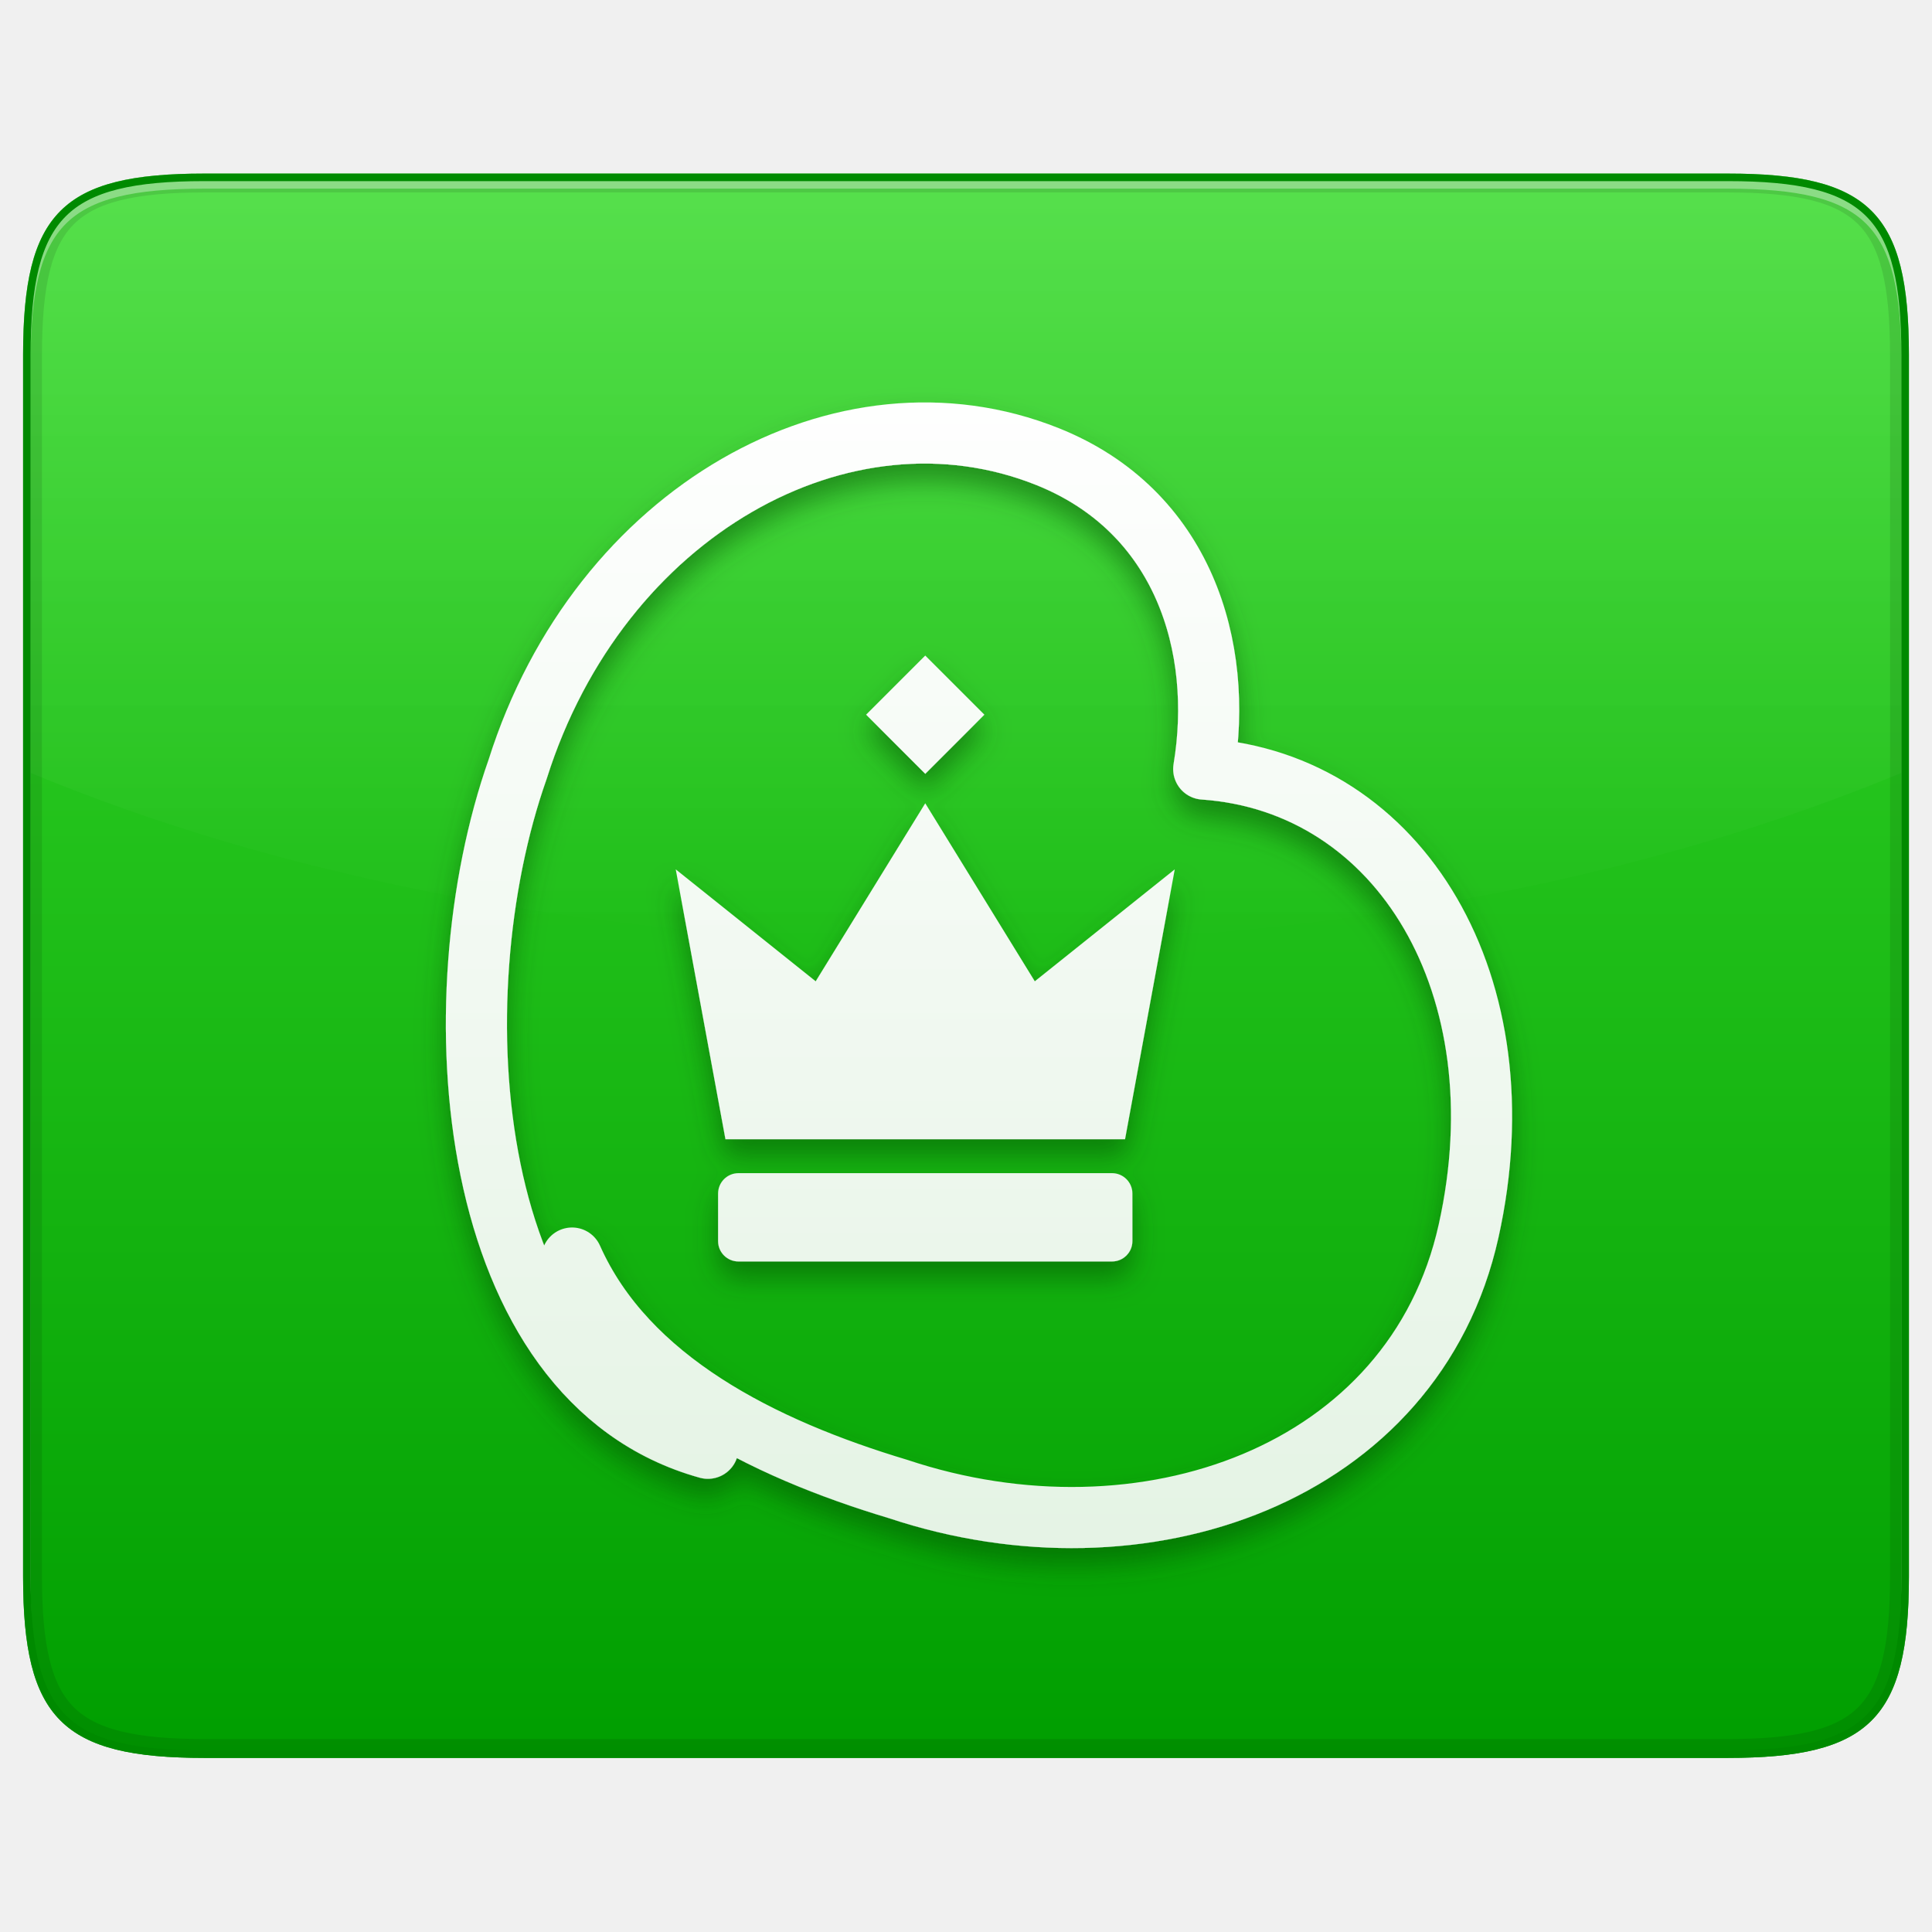
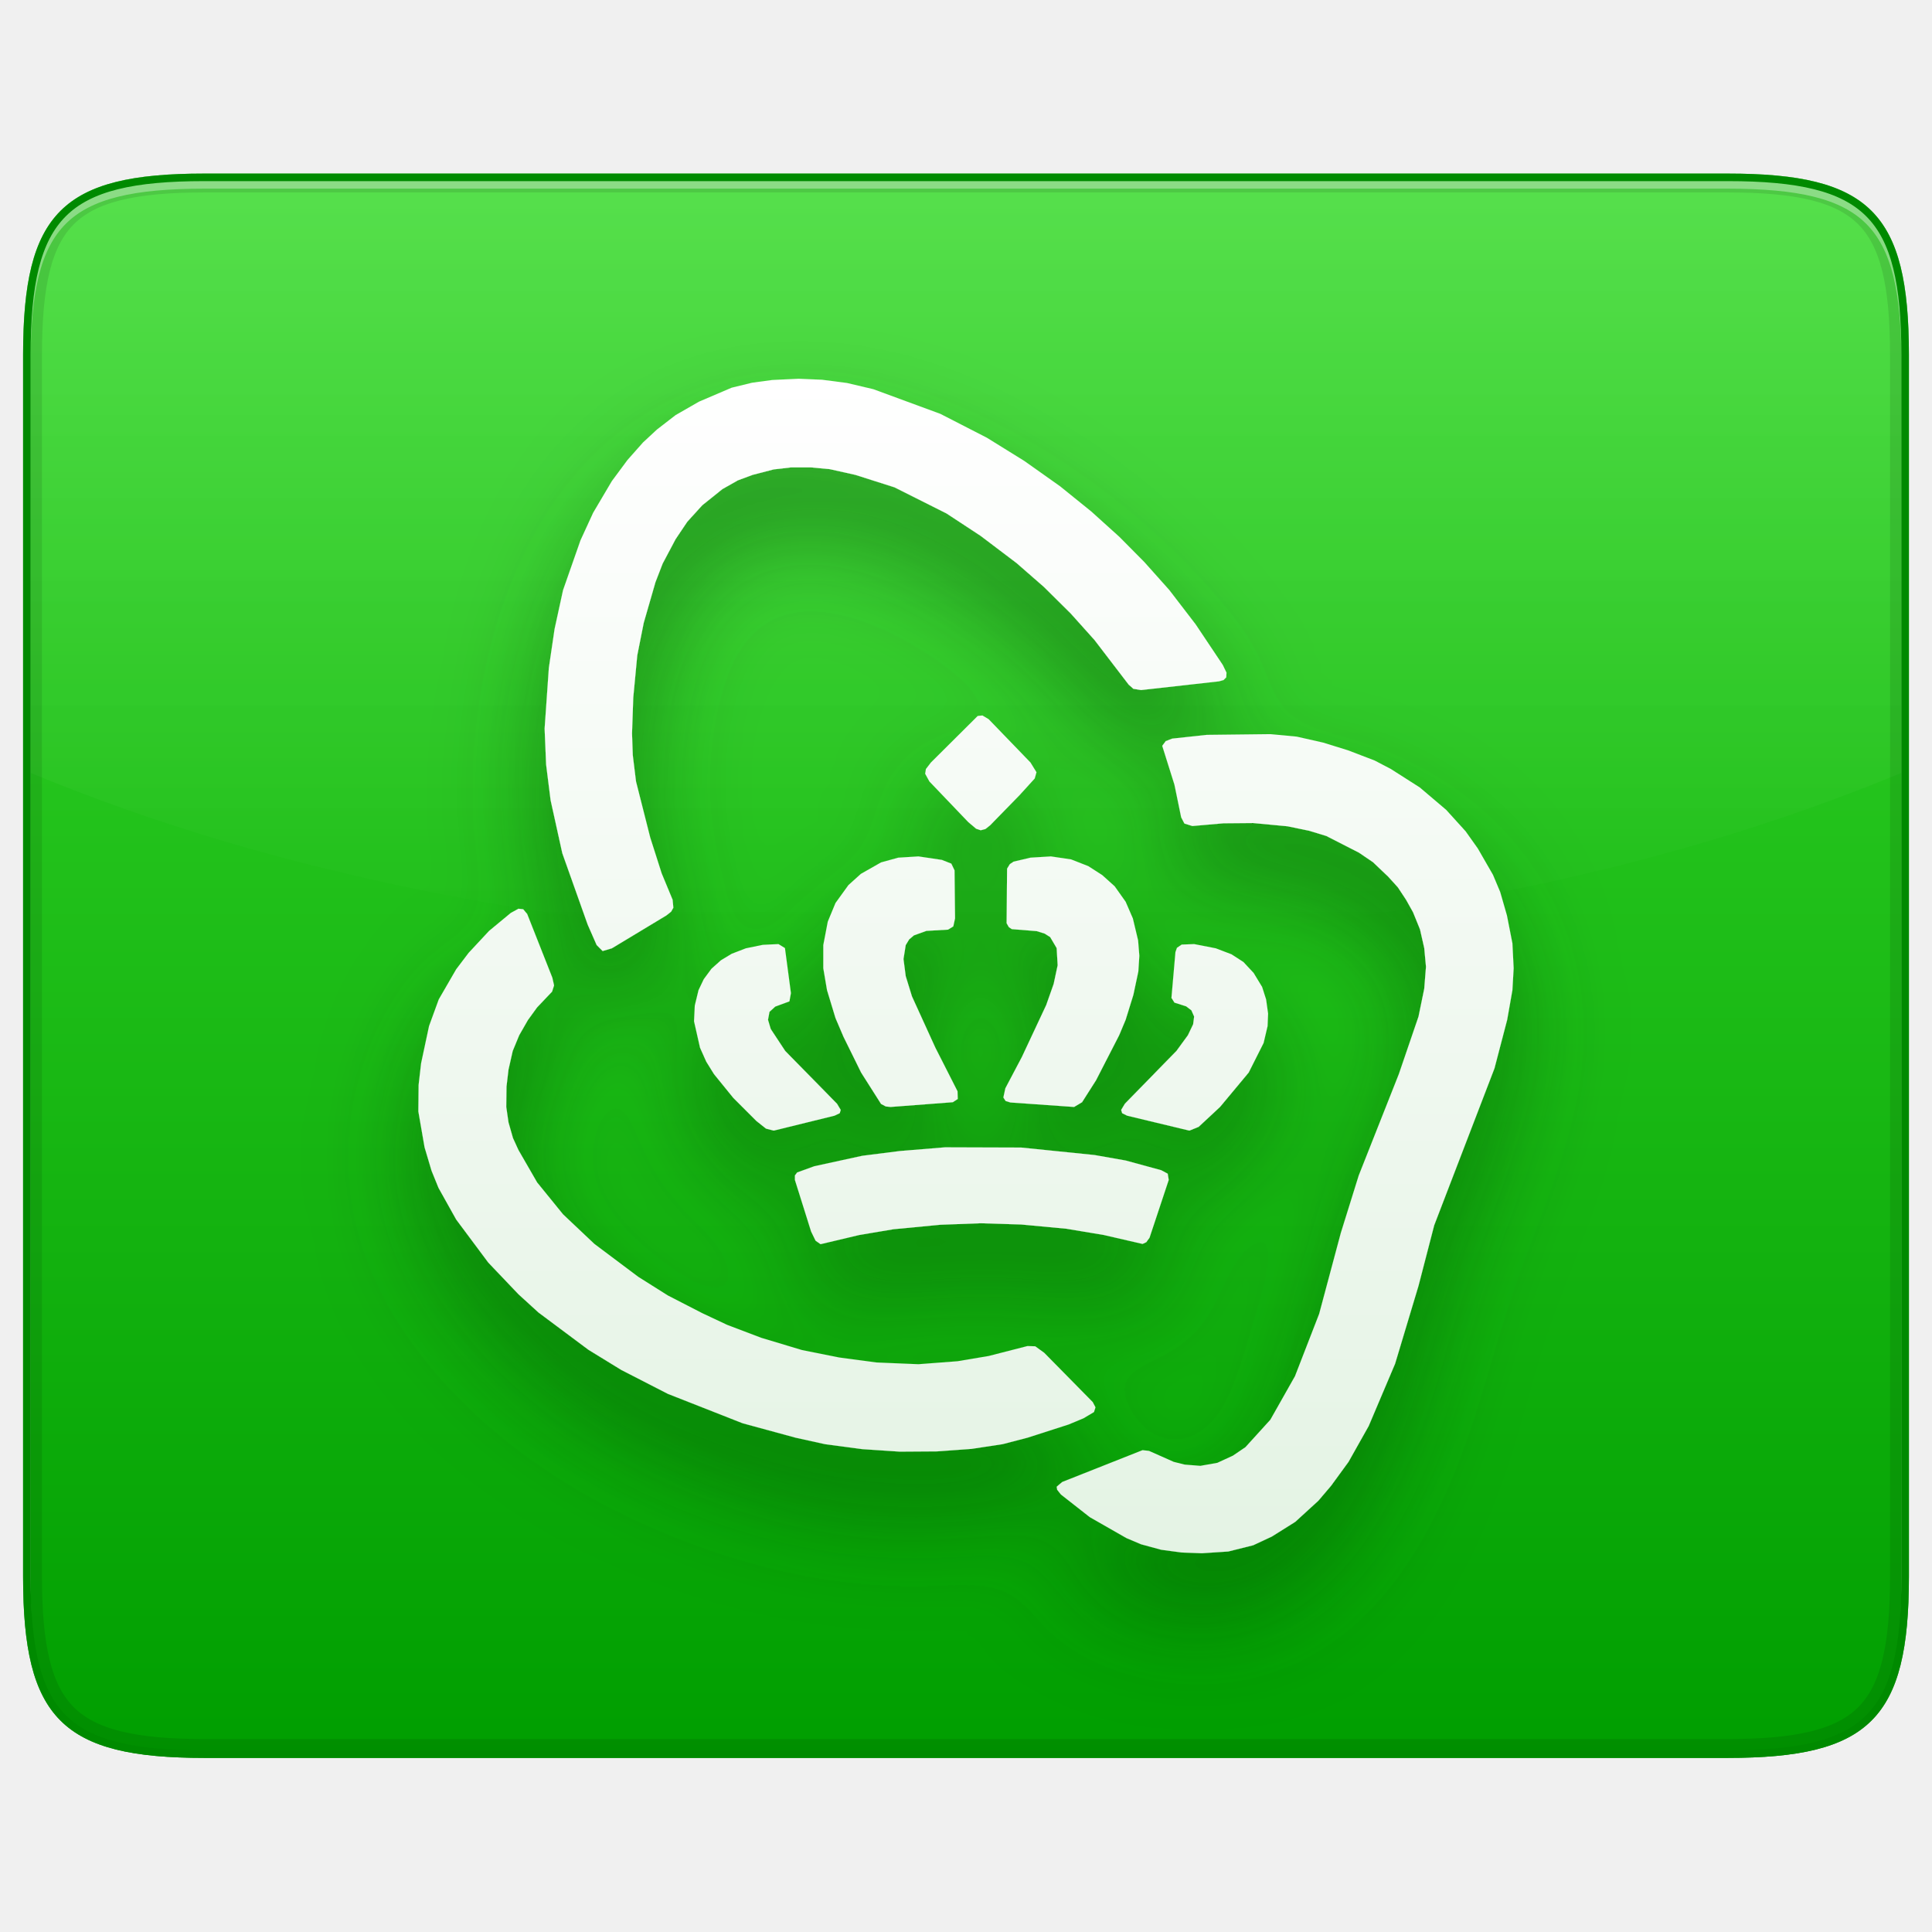
<svg xmlns="http://www.w3.org/2000/svg" width="256" height="256" viewBox="0 0 256 256">
  <defs>
    <path id="tile" d="M27.06 23H228.94C247.74 23 252.94 28.2 252.94 47V208.93C252.94 227.73 247.74 232.93 228.94 232.93H27.06C8.26 232.93 3.06 227.73 3.06 208.93V47C3.06 28.2 8.26 23 27.06 23Z" />
    <clipPath id="clip">
      <use href="#tile" />
    </clipPath>
    <linearGradient id="fill" x1="0" y1="23" x2="0" y2="233" gradientUnits="userSpaceOnUse">
      <stop offset="0" stop-color="#3ADB2E" />
      <stop offset="1" stop-color="#009E00" />
    </linearGradient>
    <linearGradient id="gloss" x1="0" y1="0" x2="0" y2="1">
      <stop offset="0" stop-color="#fff" stop-opacity="0.3" />
      <stop offset="1" stop-color="#fff" stop-opacity="0" />
    </linearGradient>
-     <linearGradient id="w" x1="0" y1="40" x2="0" y2="215" gradientUnits="userSpaceOnUse">
+     <linearGradient id="w" x1="0" y1="0" x2="0" y2="1">
      <stop offset="0" stop-color="#FFFFFF" />
      <stop offset="1" stop-color="#E4F3E4" />
    </linearGradient>
    <filter id="sh" x="-20%" y="-20%" width="140%" height="140%">
      <feDropShadow dx="0" dy="2.5" stdDeviation="2" flood-color="#004D00" flood-opacity="0.5" />
    </filter>
-     <g id="mark">
-       <path d="M96 198 C60 188 56 132 68 98 C80 60 116 40 146 52 C166 60 172 80 169 98 C198 100 216 130 208 166 C200 202 160 216 124 204 C104 198 84 188 76 170" fill="none" stroke-width="9" stroke-linecap="round" stroke-linejoin="round" />
-       <path d="M99 152 L92 114 L112 130 L128 104 L144 130 L164 114 L157 152Z" />
-       <rect x="98" y="158" width="60" height="12" rx="2.5" />
-       <path d="M128 82 L136 90 L128 98 L120 90Z" />
-     </g>
+     <path id="mark" fill-rule="evenodd" d="M46.22 30.47L45.41 30.58L44.59 30.78L43.28 31.34L42.34 31.88L41.59 32.46L41.03 32.98L40.41 33.68L39.78 34.53L39.03 35.80L38.52 36.91L37.82 38.91L37.48 40.47L37.25 42.03L37.08 44.47L37.14 45.91L37.32 47.34L37.79 49.47L38.81 52.34L39.17 53.16L39.41 53.40L39.78 53.29L41.97 51.97L42.16 51.82L42.25 51.66L42.22 51.34L41.78 50.28L41.32 48.84L40.75 46.59L40.62 45.53L40.59 44.66L40.64 43.22L40.80 41.53L41.06 40.22L41.53 38.59L41.82 37.84L42.34 36.86L42.81 36.16L43.41 35.50L44.22 34.85L44.84 34.50L45.43 34.28L46.28 34.06L46.97 33.98L47.78 33.98L48.53 34.05L49.56 34.28L51.13 34.78L53.22 35.83L54.59 36.73L56.03 37.82L57.13 38.78L58.20 39.84L59.16 40.91L60.53 42.70L60.72 42.87L61.03 42.92L64.16 42.57L64.34 42.52L64.45 42.41L64.46 42.22L64.31 41.91L63.22 40.28L62.16 38.90L61.16 37.78L60.16 36.77L59.03 35.75L57.78 34.74L56.34 33.72L54.84 32.79L52.97 31.83L50.28 30.84L49.22 30.59L48.22 30.46L47.28 30.42ZM54.47 43.96L52.59 45.83L52.39 46.09L52.36 46.28L52.53 46.59L54.09 48.22L54.41 48.49L54.59 48.55L54.78 48.50L54.97 48.35L56.16 47.13L56.76 46.47L56.83 46.22L56.59 45.83L54.91 44.09L54.66 43.94ZM63.66 44.72L62.28 44.87L62.02 44.97L61.88 45.16L62.37 46.72L62.64 48.03L62.77 48.28L63.09 48.38L64.34 48.27L65.53 48.26L66.91 48.39L67.78 48.57L68.47 48.78L69.78 49.45L70.34 49.83L70.95 50.41L71.34 50.84L71.67 51.34L71.95 51.84L72.23 52.53L72.40 53.28L72.47 54.03L72.40 54.91L72.17 56.03L71.38 58.34L69.77 62.41L69.05 64.72L68.18 67.97L67.21 70.47L66.22 72.22L65.22 73.32L64.72 73.66L64.09 73.95L63.41 74.07L62.78 74.02L62.34 73.91L61.35 73.47L61.09 73.44L57.86 74.72L57.64 74.91L57.66 75.03L57.81 75.22L58.97 76.13L60.44 76.97L61.03 77.22L61.84 77.44L62.66 77.55L63.47 77.58L64.53 77.51L65.53 77.26L66.28 76.91L67.22 76.32L68.15 75.47L68.66 74.87L69.36 73.91L70.17 72.47L71.23 69.97L72.17 66.84L72.80 64.41L75.22 58.11L75.73 56.16L75.94 54.97L75.99 54.09L75.94 53.09L75.72 51.97L75.45 51.03L75.16 50.34L74.55 49.28L74.06 48.59L73.28 47.73L72.22 46.83L71.06 46.09L70.41 45.75L69.34 45.34L68.34 45.03L67.28 44.79L66.22 44.69ZM51.28 49.65L50.59 49.84L49.78 50.30L49.28 50.75L48.76 51.47L48.45 52.22L48.27 53.16L48.27 54.09L48.42 54.97L48.76 56.09L49.08 56.84L49.79 58.28L50.59 59.54L50.78 59.64L50.97 59.66L53.47 59.47L53.67 59.34L53.66 59.03L52.77 57.28L51.83 55.22L51.58 54.41L51.49 53.72L51.58 53.16L51.72 52.93L51.91 52.77L52.41 52.59L53.28 52.54L53.49 52.41L53.56 52.09L53.54 50.16L53.41 49.89L53.03 49.74L52.09 49.60ZM56.59 49.65L55.91 49.81L55.76 49.91L55.65 50.09L55.63 52.28L55.72 52.44L55.84 52.52L56.84 52.60L57.16 52.70L57.38 52.84L57.64 53.28L57.68 53.97L57.52 54.72L57.22 55.57L56.24 57.66L55.58 58.91L55.50 59.28L55.59 59.42L55.78 59.48L58.34 59.66L58.66 59.47L59.22 58.59L60.15 56.78L60.41 56.16L60.72 55.16L60.92 54.22L60.96 53.59L60.91 52.97L60.70 52.09L60.41 51.42L59.97 50.80L59.47 50.35L58.91 49.99L58.22 49.72L57.41 49.60ZM36.03 51.70L35.72 51.87L34.85 52.59L34.03 53.47L33.53 54.13L32.83 55.34L32.44 56.41L32.12 57.91L32.02 58.78L32.01 59.84L32.26 61.28L32.54 62.22L32.82 62.91L33.53 64.18L34.82 65.91L36.03 67.18L36.83 67.91L38.84 69.41L40.16 70.22L42.03 71.18L45.03 72.36L47.16 72.94L48.34 73.20L49.84 73.40L51.34 73.50L52.84 73.49L54.22 73.39L55.47 73.20L56.47 72.94L58.12 72.41L58.72 72.16L59.14 71.91L59.20 71.72L59.09 71.51L57.14 69.53L56.78 69.27L56.47 69.26L54.91 69.66L53.66 69.87L52.09 69.99L50.41 69.92L48.91 69.72L47.41 69.42L45.78 68.93L44.41 68.41L43.41 67.94L42.03 67.23L40.84 66.48L39.08 65.16L37.82 63.97L36.78 62.69L36.03 61.39L35.81 60.91L35.63 60.28L35.54 59.66L35.55 58.84L35.63 58.16L35.80 57.41L36.06 56.78L36.41 56.17L36.78 55.66L37.38 55.03L37.46 54.78L37.39 54.47L36.38 51.91L36.22 51.72ZM45.84 53.15L45.16 53.29L44.59 53.51L44.16 53.77L43.78 54.11L43.47 54.53L43.26 54.97L43.11 55.59L43.08 56.22L43.32 57.28L43.57 57.84L43.88 58.34L44.66 59.30L45.58 60.22L45.97 60.53L46.28 60.61L48.72 60.01L48.93 59.91L48.97 59.78L48.82 59.53L46.74 57.41L46.16 56.53L46.05 56.16L46.11 55.84L46.34 55.63L46.91 55.42L46.97 55.09L46.73 53.28L46.47 53.12ZM62.66 53.14L62.47 53.27L62.41 53.44L62.25 55.28L62.37 55.47L62.84 55.62L63.05 55.78L63.16 56.03L63.12 56.34L62.91 56.78L62.45 57.41L60.38 59.53L60.23 59.78L60.27 59.91L60.47 60.01L62.97 60.61L63.34 60.46L64.20 59.66L65.35 58.28L65.95 57.09L66.11 56.41L66.13 55.91L66.05 55.34L65.89 54.84L65.55 54.28L65.14 53.84L64.66 53.53L64.03 53.29L63.16 53.12ZM53.16 61.28L51.34 61.43L49.84 61.62L47.91 62.04L47.22 62.29L47.13 62.41L47.13 62.59L47.78 64.66L47.96 65.03L48.16 65.17L49.72 64.80L51.09 64.57L52.97 64.39L54.59 64.33L56.22 64.38L58.03 64.55L59.53 64.80L61.09 65.16L61.24 65.09L61.37 64.91L62.14 62.59L62.10 62.34L61.84 62.20L60.41 61.81L59.16 61.59L56.22 61.29Z" />
  </defs>
  <use href="#tile" fill="url(#fill)" />
  <g clip-path="url(#clip)">
    <ellipse cx="128" cy="20" rx="200" ry="105" fill="url(#gloss)" />
-     <g filter="url(#sh)" transform="translate(128 128) scale(0.9) translate(-134 -127)">
-       <use href="#mark" fill="url(#w)" stroke="url(#w)" />
+     <g filter="url(#sh)" transform="translate(128 128) scale(3.3) translate(-54.000 -54.000)">
+       <use href="#mark" fill="url(#w)" />
    </g>
  </g>
  <g clip-path="url(#clip)" fill="none">
    <use href="#tile" stroke="#000" stroke-opacity="0.10" stroke-width="5" />
    <use href="#tile" stroke="#fff" stroke-opacity="0.35" stroke-width="2" transform="translate(0 1)" />
    <use href="#tile" stroke="#008A00" stroke-width="2" />
  </g>
</svg>
